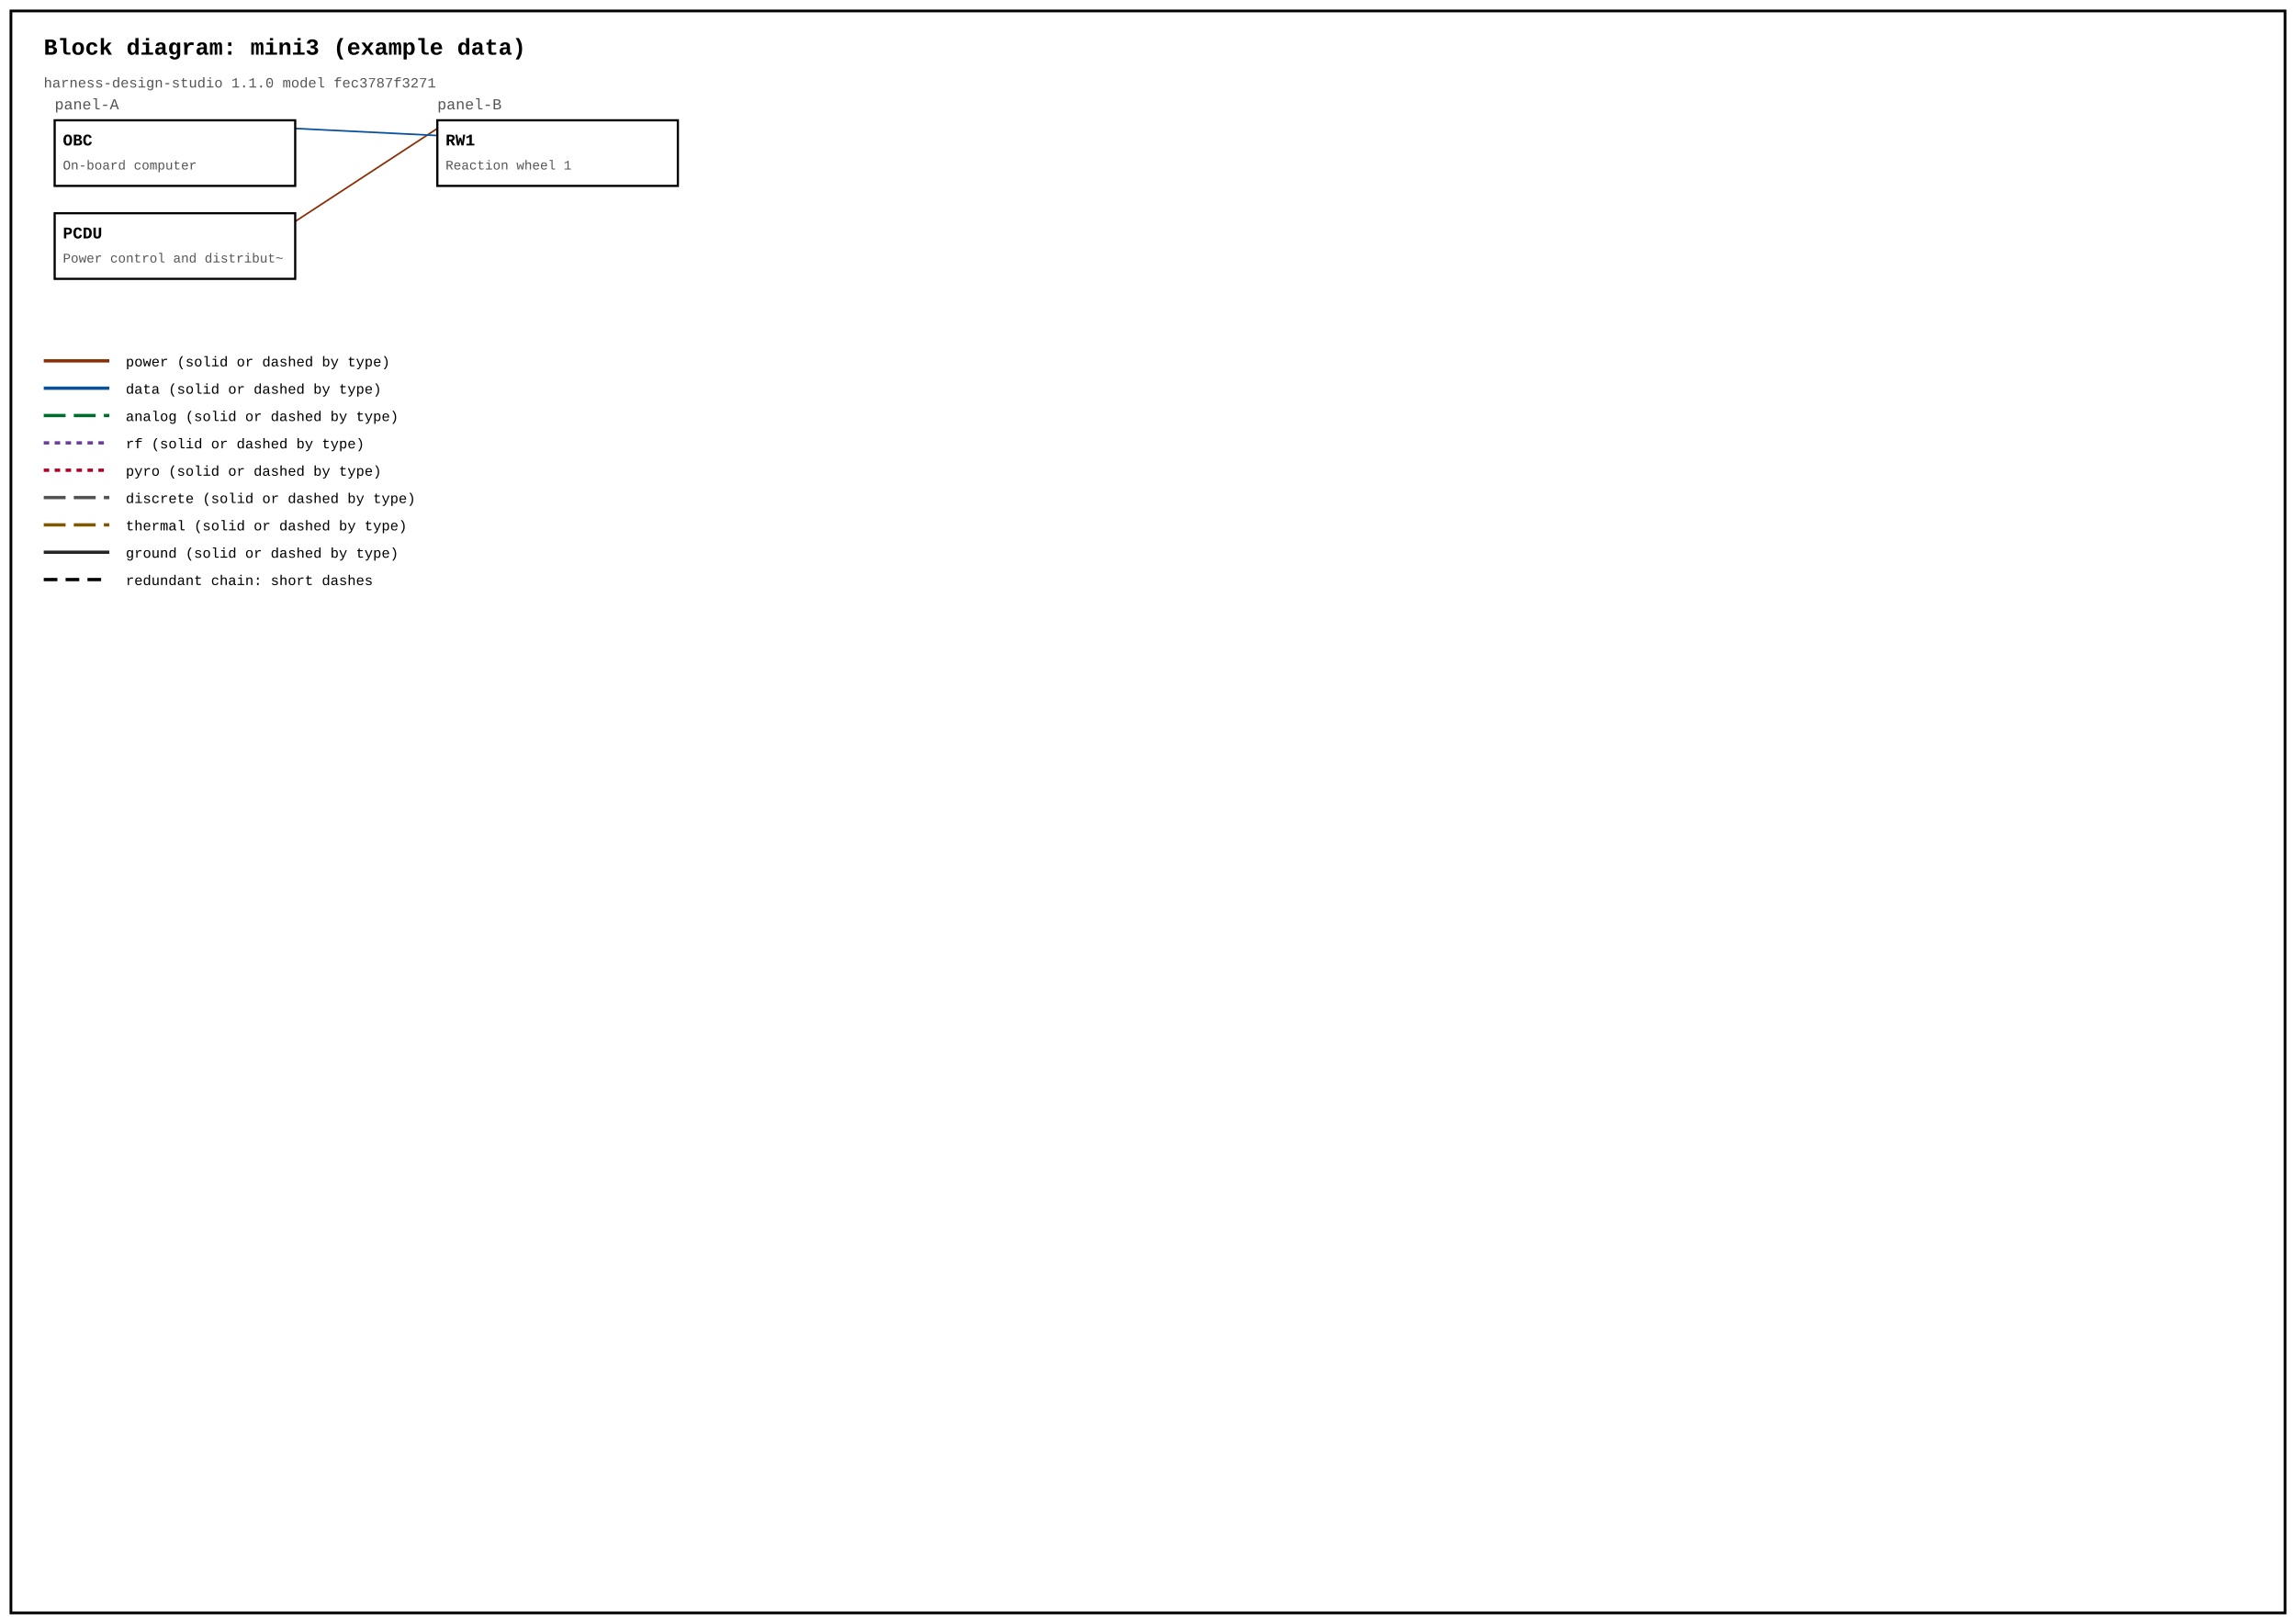
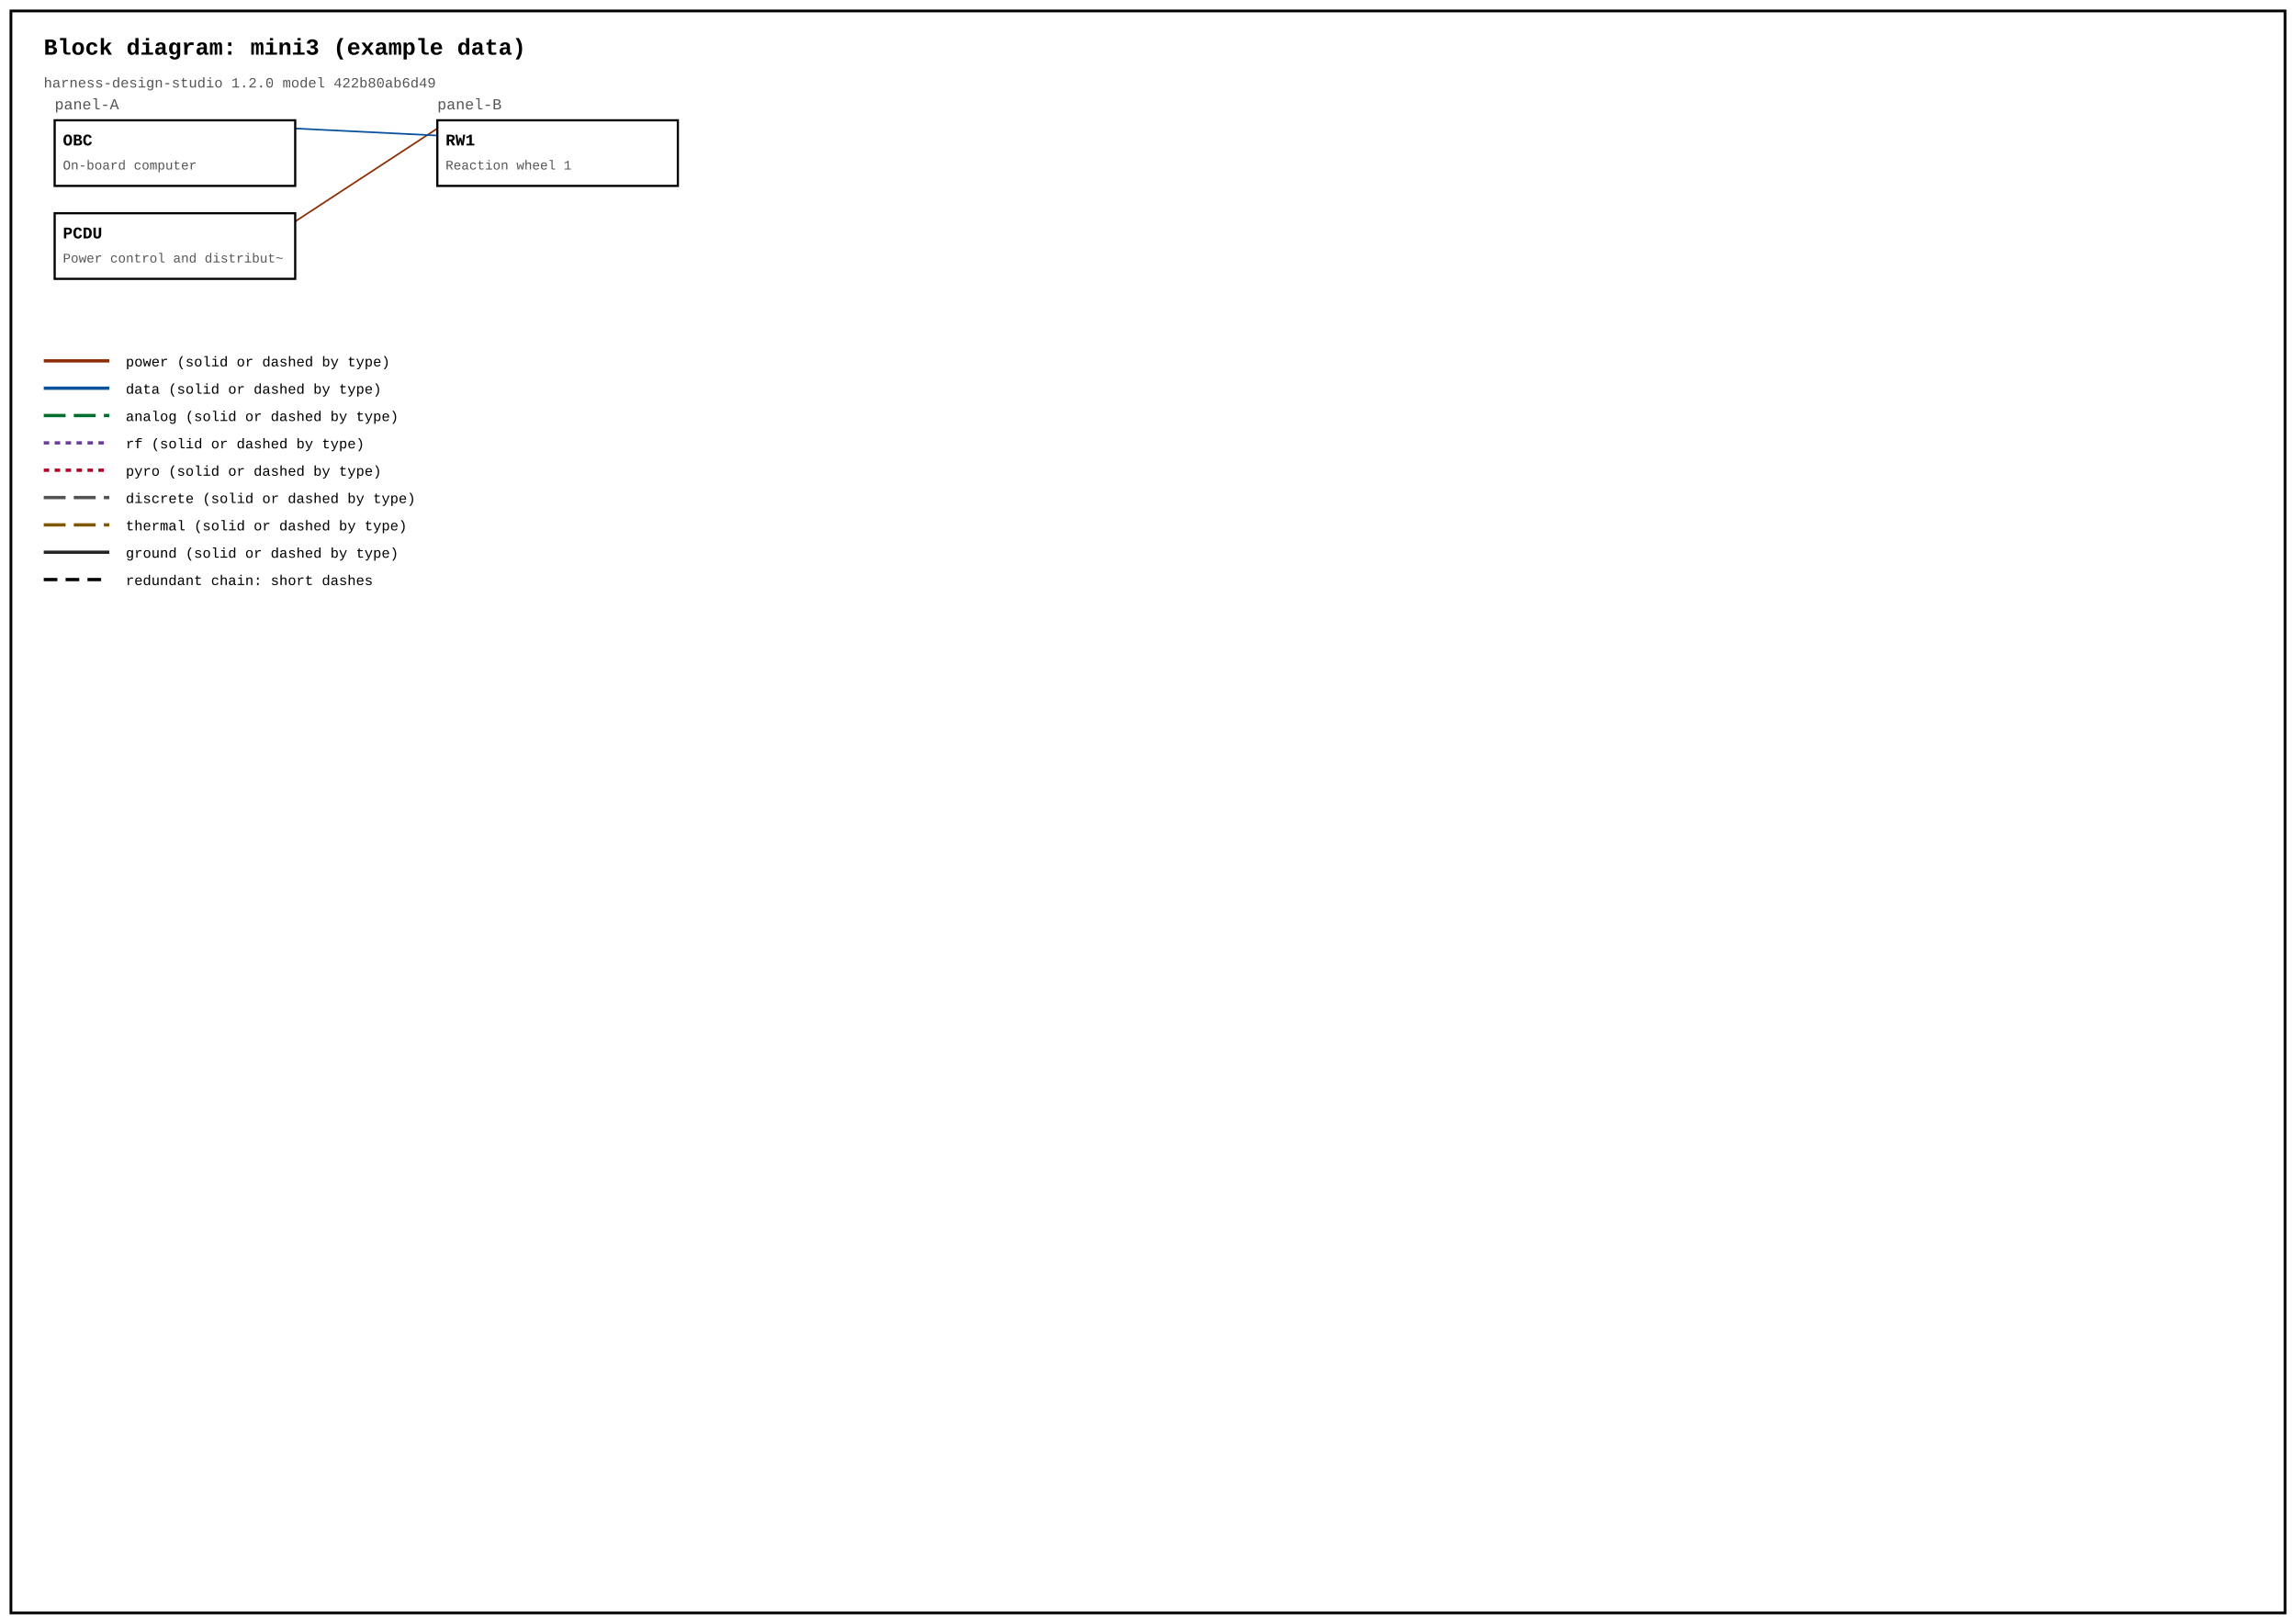
<svg xmlns="http://www.w3.org/2000/svg" width="420mm" height="297mm" viewBox="0 0 420 297" font-family="Courier New, Courier, monospace">
  <rect x="0" y="0" width="420" height="297" fill="#ffffff" />
  <rect x="2" y="2" width="416" height="293" fill="none" stroke="#000000" stroke-width="0.5" />
  <text x="8" y="10" font-size="4.2" font-weight="bold" text-anchor="start" fill="#000000">Block diagram: mini3 (example data)</text>
-   <text x="8" y="16" font-size="2.6" text-anchor="start" fill="#555555">harness-design-studio 1.1.0 model fec3787f3271</text>
+   <text x="8" y="16" font-size="2.6" text-anchor="start" fill="#555555">harness-design-studio 1.2.0 model 422b80ab6d49</text>
  <text x="10" y="20" font-size="2.8" text-anchor="start" fill="#555555">panel-A</text>
  <text x="80" y="20" font-size="2.8" text-anchor="start" fill="#555555">panel-B</text>
  <line x1="54" y1="40.5" x2="80" y2="23.5" stroke="#8c2d04" stroke-width="0.3" />
  <line x1="54" y1="23.5" x2="80" y2="24.786" stroke="#08519c" stroke-width="0.3" />
  <rect x="10" y="22" width="44" height="12" fill="#ffffff" stroke="#000000" stroke-width="0.4" />
  <text x="11.5" y="26.6" font-size="3" font-weight="bold" text-anchor="start" fill="#000000">OBC</text>
  <text x="11.5" y="31" font-size="2.4" text-anchor="start" fill="#555555">On-board computer</text>
  <rect x="10" y="39" width="44" height="12" fill="#ffffff" stroke="#000000" stroke-width="0.4" />
  <text x="11.5" y="43.6" font-size="3" font-weight="bold" text-anchor="start" fill="#000000">PCDU</text>
  <text x="11.5" y="48" font-size="2.4" text-anchor="start" fill="#555555">Power control and distribut~</text>
  <rect x="80" y="22" width="44" height="12" fill="#ffffff" stroke="#000000" stroke-width="0.4" />
  <text x="81.5" y="26.6" font-size="3" font-weight="bold" text-anchor="start" fill="#000000">RW1</text>
  <text x="81.5" y="31" font-size="2.4" text-anchor="start" fill="#555555">Reaction wheel 1</text>
  <line x1="8" y1="66" x2="20" y2="66" stroke="#8c2d04" stroke-width="0.6" />
  <text x="23" y="67" font-size="2.6" text-anchor="start" fill="#000000">power (solid or dashed by type)</text>
  <line x1="8" y1="71" x2="20" y2="71" stroke="#08519c" stroke-width="0.6" />
  <text x="23" y="72" font-size="2.6" text-anchor="start" fill="#000000">data (solid or dashed by type)</text>
  <line x1="8" y1="76" x2="20" y2="76" stroke="#006d2c" stroke-width="0.6" stroke-dasharray="4 1.5" />
  <text x="23" y="77" font-size="2.6" text-anchor="start" fill="#000000">analog (solid or dashed by type)</text>
  <line x1="8" y1="81" x2="20" y2="81" stroke="#6a3d9a" stroke-width="0.6" stroke-dasharray="1 1" />
  <text x="23" y="82" font-size="2.6" text-anchor="start" fill="#000000">rf (solid or dashed by type)</text>
  <line x1="8" y1="86" x2="20" y2="86" stroke="#b10026" stroke-width="0.6" stroke-dasharray="1 1" />
  <text x="23" y="87" font-size="2.6" text-anchor="start" fill="#000000">pyro (solid or dashed by type)</text>
  <line x1="8" y1="91" x2="20" y2="91" stroke="#525252" stroke-width="0.6" stroke-dasharray="4 1.5" />
  <text x="23" y="92" font-size="2.6" text-anchor="start" fill="#000000">discrete (solid or dashed by type)</text>
  <line x1="8" y1="96" x2="20" y2="96" stroke="#7f5800" stroke-width="0.6" stroke-dasharray="4 1.5" />
  <text x="23" y="97" font-size="2.6" text-anchor="start" fill="#000000">thermal (solid or dashed by type)</text>
  <line x1="8" y1="101" x2="20" y2="101" stroke="#252525" stroke-width="0.6" />
  <text x="23" y="102" font-size="2.6" text-anchor="start" fill="#000000">ground (solid or dashed by type)</text>
  <line x1="8" y1="106" x2="20" y2="106" stroke="#000000" stroke-width="0.6" stroke-dasharray="2.5 1.5" />
  <text x="23" y="107" font-size="2.6" text-anchor="start" fill="#000000">redundant chain: short dashes</text>
</svg>
